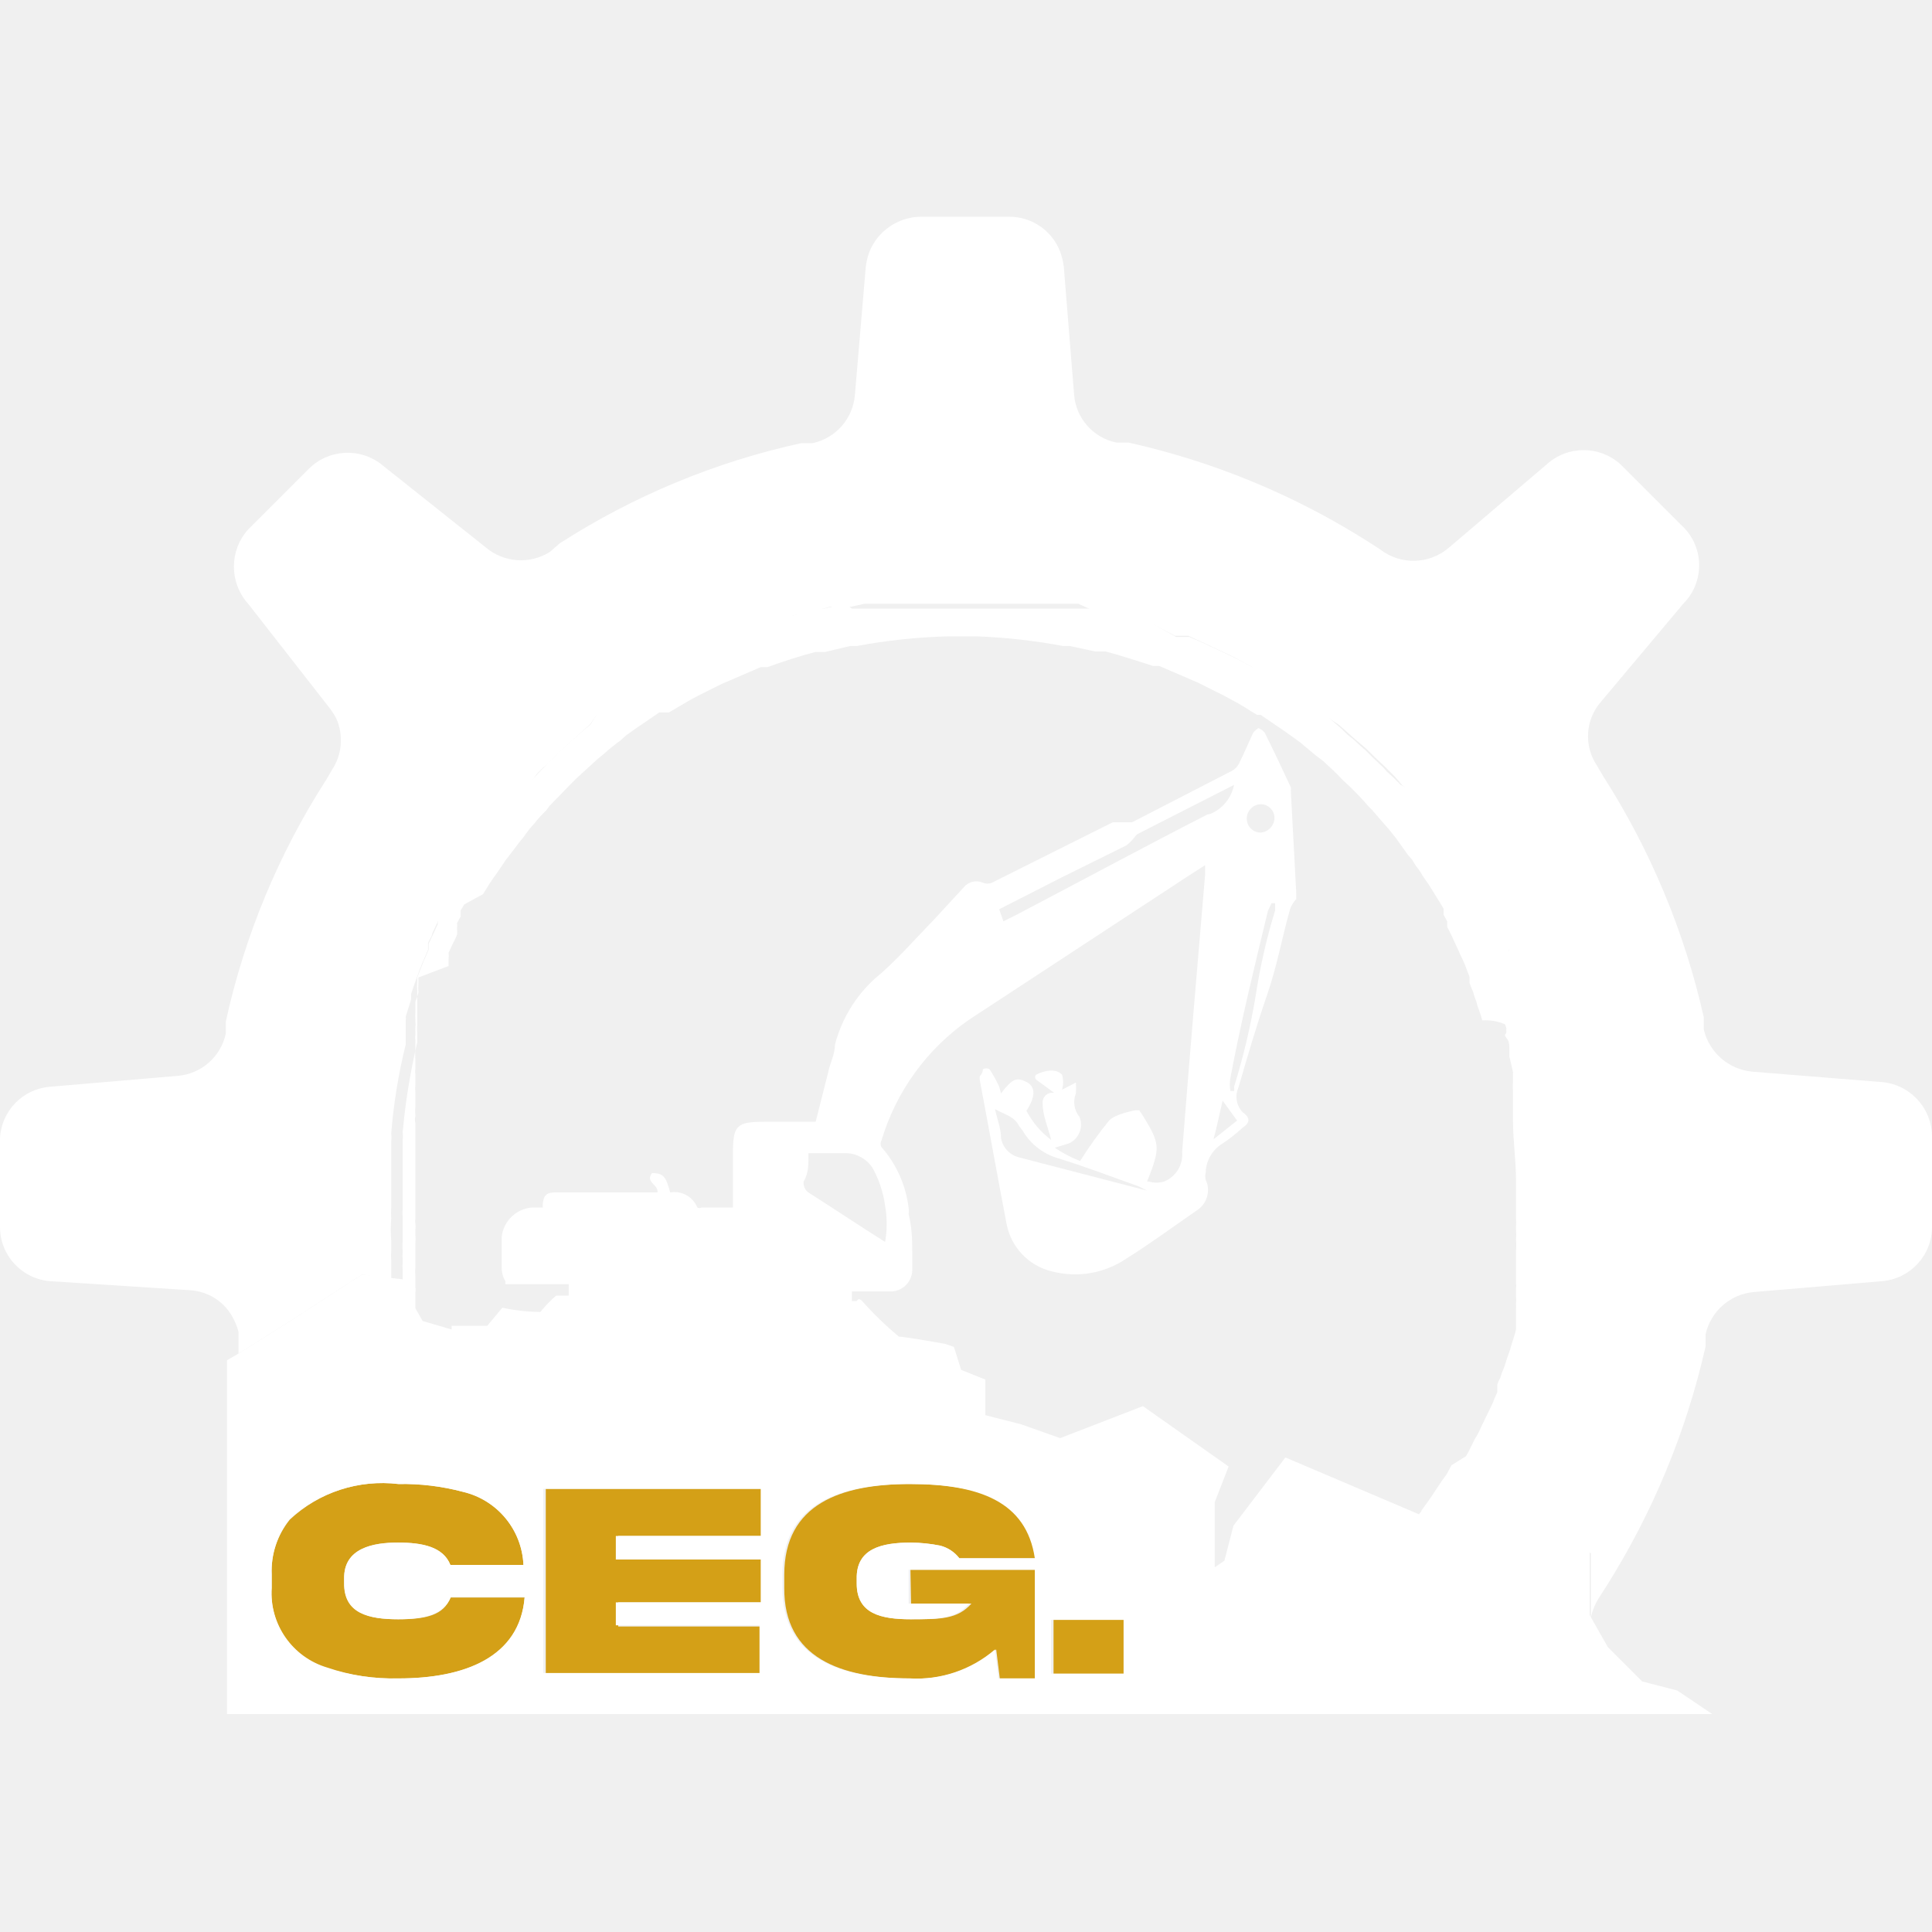
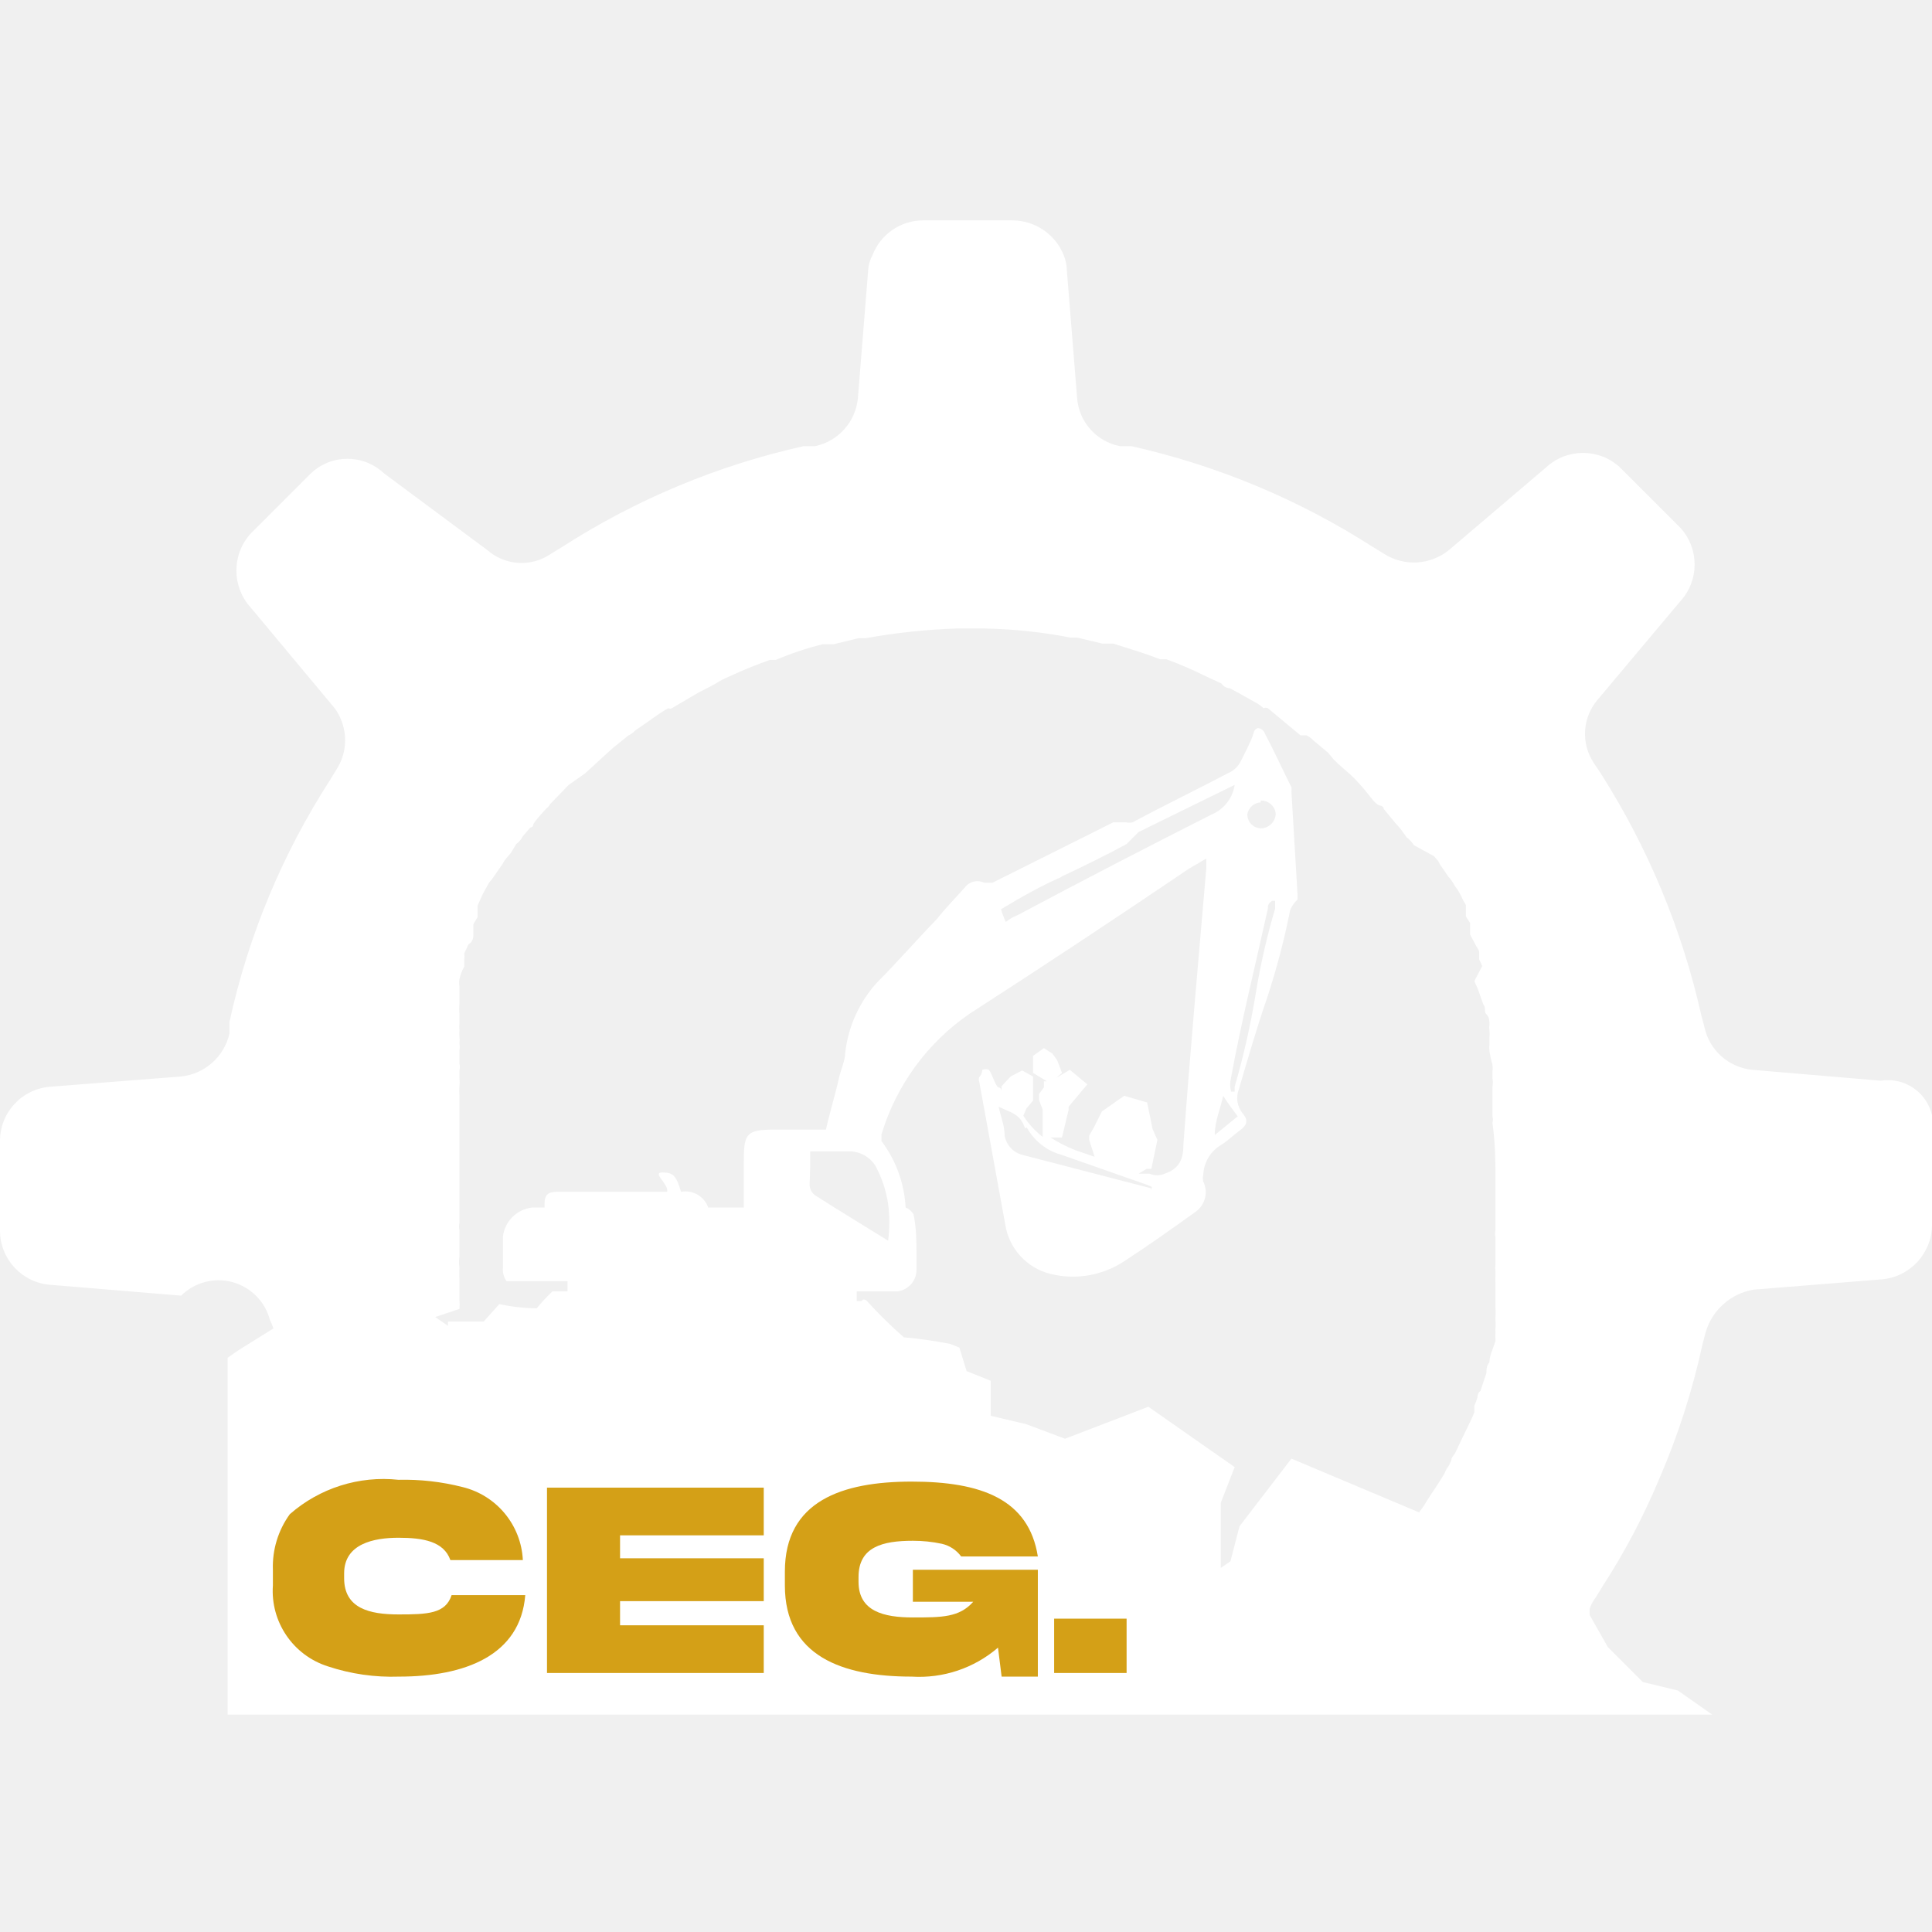
- <svg xmlns="http://www.w3.org/2000/svg" id="_01" data-name="01" viewBox="0 0 32 32">
+ <svg xmlns="http://www.w3.org/2000/svg" id="_01" data-name=" 01" viewBox="0 0 32 32">
  <defs>
    <style>.cls-1{fill:#fff;}.cls-2{fill:#d4a017;}</style>
  </defs>
-   <path class="cls-1" d="M32,18.85v1.47a.9.9,0,0,1-.83.9l-2.12.18a.9.9,0,0,0-.8.7l0,.2a12.71,12.71,0,0,1-1.66,4l-.11.17a1,1,0,0,0-.13.32l0-.06v-1l-1.13-.84-1,.16L24.2,25h0l.09-.15h0l.09-.14.06-.11,0-.05.09-.16h0a1.09,1.09,0,0,1,.08-.15c0-.05.05-.1.08-.16s.05-.1.08-.16a1.11,1.11,0,0,0,.07-.16l.06-.12a1.86,1.86,0,0,0,.1-.25.61.61,0,0,0,0-.12l.07-.16h0l.05-.15a1.72,1.72,0,0,0,.07-.21l.05-.14a0,0,0,0,1,0,0l0-.1v0a.06.06,0,0,1,0,0h0l0-.1,0-.12a1.24,1.24,0,0,0,0-.16.94.94,0,0,0,0-.16,1.94,1.94,0,0,1,0-.2l0-.15c0-.05,0-.13,0-.2l0-.18,0-.18c0-.06,0-.1,0-.16v0a.88.88,0,0,1,0-.17c0-.13,0-.25,0-.37a1.15,1.15,0,0,1,0-.19h0v-.38c0-.23,0-.45,0-.68a.66.66,0,0,0,0-.14,9,9,0,0,0-.24-1.47l0-.12c0-.07,0-.13-.05-.19s0-.06,0-.09a.64.64,0,0,1,0-.07l-.09-.28,0-.1c-.06-.17-.12-.34-.19-.51L25,15.73l-.05-.12-.08-.16s0-.1-.07-.16-.2-.38-.3-.57l-.09-.14s-.05-.08-.07-.13l-.05-.07a10.25,10.25,0,0,0-.83-1.13.6.6,0,0,1-.08-.08,1.25,1.25,0,0,0-.16-.17l-.11-.13,0,0-.11-.11-.06-.06-.17-.16-.12-.12-.08-.07-.14-.12L22.17,12,22,11.89l-.38-.28-.09-.07c-.24-.16-.48-.32-.74-.46a1.29,1.29,0,0,0-.16-.09l-.2-.11-.53-.25-.22-.1-.11,0-.11,0L19,10.29l-.12,0-.22-.07-.48-.12-.1,0L17.86,10l-.18,0-.13,0-.12,0-.18,0-.43,0-.24,0H15.42l-.24,0h-.3l-.13,0h-.3l-.13,0-.23.05-.24,0-.1,0-.23.06-.19.05-.05,0-.23.06-.11,0-.45.16-.11,0-.11,0-.22.1c-.17.08-.35.16-.52.26l-.21.11-.15.08c-.26.15-.51.31-.75.47l-.09.07c-.13.09-.26.18-.38.28L9.77,12l-.18.16-.13.12-.08.07-.12.12a1.37,1.37,0,0,0-.17.17L9,12.71l-.11.11,0,0L8.77,13l-.16.17-.08.09a10.14,10.14,0,0,0-.83,1.12l0,.08-.07.12-.09.15c-.1.18-.21.37-.3.56l-.08.17c0,.05-.05.1-.07.16l0,.11-.09.21c-.07.17-.13.34-.19.52l0,.09-.09.29a.14.14,0,0,1,0,.06s0,.06,0,.09l0,.14v.05l0,.12a9.19,9.19,0,0,0-.24,1.47.61.61,0,0,1,0,.14c0,.05,0,.13,0,.19s0,.32,0,.49V20h0a1.09,1.09,0,0,0,0,.18,2.31,2.31,0,0,0,0,.37c0,.06,0,.11,0,.17v0a.88.88,0,0,0,0,.16l0,.19,0,.12L6,21.11l0,0h0l-.16.1-1,.65-.89.56,0-.16,0-.2a.9.9,0,0,0-.08-.21.86.86,0,0,0-.72-.48L.83,21.22a.9.9,0,0,1-.83-.9V18.85A.9.9,0,0,1,.83,18l2.11-.18a.89.89,0,0,0,.8-.7l0-.2a12.26,12.26,0,0,1,1.66-4l.1-.17a.89.89,0,0,0,.07-.85,1.28,1.28,0,0,0-.14-.21L4.11,10a.92.92,0,0,1,0-1.23l1-1a.91.91,0,0,1,1.23-.06L8.05,9.07a.9.9,0,0,0,1.06.07L9.27,9a12.22,12.22,0,0,1,4-1.66l.19,0a.89.89,0,0,0,.7-.8l.18-2.12a1.14,1.14,0,0,1,.06-.25.93.93,0,0,1,.84-.58h1.47a.9.9,0,0,1,.85.58,1.14,1.14,0,0,1,.06.25l.17,2.11a.88.88,0,0,0,.7.8l.2,0a12.48,12.48,0,0,1,4,1.66l.17.11A.9.9,0,0,0,24,9.07l1.62-1.38a.91.91,0,0,1,1.22,0l1,1A.9.9,0,0,1,27.88,10l-1.36,1.62a.87.87,0,0,0-.07,1.06l.1.17a12.5,12.5,0,0,1,1.67,4l0,.2a.91.91,0,0,0,.8.7l2.11.17A.91.91,0,0,1,32,18.85Z" />
-   <path class="cls-2" d="M7.46,26.46H8.69c-.08,1-1,1.34-2.09,1.34a3.63,3.63,0,0,1-1.18-.17A1.29,1.29,0,0,1,4.5,26.3v-.22a1.35,1.35,0,0,1,.3-.91,2.24,2.24,0,0,1,1.8-.59,3.87,3.87,0,0,1,1.07.13h0a1.3,1.3,0,0,1,1,1.21H7.46c-.12-.3-.46-.37-.87-.37s-.9.09-.89.6v.07c0,.5.41.6.89.6S7.35,26.75,7.46,26.46Z" />
-   <rect class="cls-2" x="17.45" y="26.83" width="1.2" height="0.9" />
-   <polygon class="cls-2" points="10.24 25.44 10.24 25.83 12.63 25.83 12.63 26.54 10.24 26.54 10.24 26.94 12.63 26.94 12.63 27.73 9.04 27.73 9.04 24.66 12.63 24.66 12.63 25.44 10.24 25.44" />
-   <path class="cls-2" d="M15.08,26h2.08V27.8h-.6l-.06-.48a2,2,0,0,1-1.42.48c-1.15,0-2.1-.34-2.09-1.5v-.22c0-1.17.94-1.5,2.09-1.5s2,.29,2.09,1.23H15.89a.58.58,0,0,0-.32-.21,2.61,2.61,0,0,0-.48-.05c-.49,0-.91.1-.9.6v.08c0,.5.41.59.9.59s.77,0,1-.26h-1Z" />
-   <path class="cls-1" d="M27.78,28l-.58-.15-.57-.57-.3-.53,0-.06v-1l-1.12-.84-1,.16.06-.09h0l.1-.14h0a1.19,1.19,0,0,1,.09-.15l.06-.11,0,0,.08-.16h0a1.09,1.09,0,0,0,.08-.15c0-.06.06-.11.08-.16a1.3,1.3,0,0,0,.08-.17.8.8,0,0,0,.08-.16,1,1,0,0,0,.05-.12,2.56,2.56,0,0,0,.11-.24s0-.09.05-.13a1.66,1.66,0,0,1,.06-.16h0l.06-.15a1.72,1.72,0,0,1,.07-.21s0-.09,0-.14a0,0,0,0,0,0,0l0-.1v0s0,0,0,0h0a.3.3,0,0,0,0-.1l0-.12c0-.05,0-.11,0-.16s0-.1,0-.16,0-.13,0-.19a1.31,1.31,0,0,0,0-.15l0-.2,0-.18a1.11,1.11,0,0,0,0-.19.88.88,0,0,0,0-.16v0a1.11,1.11,0,0,1,0-.17l0-.37a1.09,1.09,0,0,1,0-.18h0v-.37a5.08,5.08,0,0,0,0-.68.76.76,0,0,0,0-.15,10.45,10.45,0,0,0-.23-1.47l0-.12a1.33,1.33,0,0,1,0-.19l0-.08a.64.64,0,0,0,0-.07l-.09-.29a.32.32,0,0,0,0-.09c-.06-.17-.12-.35-.19-.52L25,15.72a.54.54,0,0,0,0-.11.71.71,0,0,0-.07-.16l-.08-.16a5.12,5.12,0,0,0-.3-.57l-.08-.14-.08-.13,0-.08a10.14,10.14,0,0,0-.83-1.12l-.07-.09L23.2,13l-.12-.12,0,0-.11-.1-.05-.06-.18-.17-.12-.12-.08-.07-.13-.12a1.22,1.22,0,0,1-.18-.16L22,11.88l-.37-.28-.1-.07c-.24-.16-.48-.32-.74-.46L20.65,11l-.21-.11-.53-.25-.21-.09-.11,0-.11,0L19,10.28l-.11,0-.23-.07-.48-.13-.09,0-.25,0-.19,0-.13,0-.12,0-.18,0-.43,0-.24,0H15.42l-.24,0h-.3l-.18,0h-.12l-.12,0-.12,0-.23,0L14,10l-.35.08-.12,0-.19.05h0l-.22.07-.12,0-.12,0-.21.08-.11,0-.12,0-.1,0-.24.11-.1.05-.32.15-.11.06-.2.11a6.5,6.5,0,0,0-.63.37l-.17.11-.57.41L9.78,12a9.36,9.36,0,0,0-1.33,1.34,1,1,0,0,0-.13.16l-.14.18-.07.09L8,13.88l-.2.3-.06.08c-.13.2-.25.4-.36.61L7.36,15l-.05.1-.06.1a.54.54,0,0,1,0,.11l-.15.32,0,.1c-.07.15-.13.31-.19.46l0,.09a.56.56,0,0,0,0,.12l0,.07,0,.1a.14.14,0,0,1,0,.06v.06l0,0,0,.1v.08s0,0,0,.06,0,0,0,.05a.68.68,0,0,0,0,.12h0l0,.06,0,.11a10.61,10.61,0,0,0-.24,1.48.71.71,0,0,1,0,.14c0,.05,0,.12,0,.19s0,.32,0,.49V20h0a1.09,1.09,0,0,0,0,.18c0,.13,0,.25,0,.37a.88.88,0,0,0,0,.17v0a1,1,0,0,0,0,.16,1.24,1.24,0,0,0,0,.18l0,.13h0L6,21.11l0,0h0l-.16.1-1,.65-.89.56-.19.11v5.86H28.36ZM6.6,26.82c.41,0,.75-.07.87-.37H8.69c-.08,1-1,1.35-2.09,1.35a3.38,3.38,0,0,1-1.18-.18A1.29,1.29,0,0,1,4.5,26.3v-.22a1.38,1.38,0,0,1,.3-.92,2.27,2.27,0,0,1,1.8-.58,3.87,3.87,0,0,1,1.07.13h0a1.3,1.3,0,0,1,1,1.21H7.46c-.12-.3-.46-.37-.87-.37s-.9.09-.89.6v.07C5.69,26.73,6.11,26.82,6.6,26.82Zm6-1.38h-2.4v.39h2.4v.71h-2.4v.38l0,0h2.38v.79H9V24.66h3.6Zm2.45,1.38c.48,0,.78,0,1-.26h-1V26h2.09V27.8h-.6l-.06-.48a2,2,0,0,1-1.42.48c-1.16,0-2.1-.34-2.1-1.5v-.22c0-1.17.94-1.5,2.1-1.5s1.94.29,2.08,1.23H15.89a.58.58,0,0,0-.32-.21,2.61,2.61,0,0,0-.48-.05c-.49,0-.91.1-.9.6v.08c0,.5.4.59.89.59Zm-1.7-7.72c.25,0,.46,0,.68,0a.54.54,0,0,1,.42.24,1.8,1.8,0,0,1,.21.63,1.72,1.72,0,0,1,0,.6l-.33-.21-.6-.39-.31-.2a.2.2,0,0,1-.11-.2C13.4,19.42,13.39,19.27,13.39,19.1Zm5.26,8.62h-1.2v-.89h1.2Zm5.43-3.45-.08.15-.08.11,0,0-.1.15h0l-.1.15-.13.18a.18.18,0,0,1-.05.07h0l-2.21-.94-.86,1.13-.15.58-.16.11,0-1.08.23-.59-1.42-1-1.37.53-.65-.23-.59-.15,0-.59-.4-.16-.12-.38-.14-.05s-.72-.13-.77-.12a5.67,5.67,0,0,1-.61-.59c-.06-.07-.09,0-.09,0h-.08v0h0l0,0v-.16h.67a.36.36,0,0,0,.33-.35v-.23c0-.24,0-.46-.06-.7a.38.38,0,0,0,0-.1A1.86,1.86,0,0,0,14.6,19a.11.11,0,0,1,0-.11,3.73,3.73,0,0,1,1.45-2l3.63-2.38.28-.18v.16c-.13,1.53-.26,3.06-.38,4.59a.48.48,0,0,1-.3.49.43.43,0,0,1-.25,0l-.1,0H19c.22-.56.22-.62-.07-1.09l-.06-.09s-.05,0-.06,0-.34.06-.44.17a6.72,6.72,0,0,0-.48.67,2.1,2.1,0,0,1-.42-.22l.23-.07a.34.34,0,0,0,.18-.44v0a.39.39,0,0,1-.06-.39,1.1,1.1,0,0,0,0-.18l-.23.12a.43.43,0,0,0,0-.25c-.09-.1-.27-.08-.43,0a.06.06,0,0,0,0,.08l0,0,.3.22-.05,0a.16.16,0,0,0-.14.18l0,0c0,.2.09.39.14.6a1.42,1.42,0,0,1-.35-.38L17,18.4c.15-.23.16-.4,0-.48s-.23-.06-.42.19L16.55,18a2.09,2.09,0,0,0-.16-.29.11.11,0,0,0-.11,0s0,.07-.05.11a.19.19,0,0,0,0,.08c.15.79.29,1.58.44,2.36a1,1,0,0,0,.76.8,1.51,1.51,0,0,0,1.22-.21c.4-.25.78-.53,1.17-.8a.4.4,0,0,0,.15-.51.24.24,0,0,1,0-.12.58.58,0,0,1,.28-.48,2.69,2.69,0,0,0,.33-.26c.12-.08.14-.16,0-.26a.37.37,0,0,1-.07-.4c.15-.51.29-1,.47-1.52s.26-1,.39-1.45a.54.54,0,0,1,.1-.16l0,0v-.1l-.09-1.69a.13.13,0,0,0,0-.06c-.14-.3-.28-.6-.43-.9a.21.21,0,0,0-.11-.08s-.07.05-.09.09-.14.32-.22.48a.29.29,0,0,1-.13.14l-1.65.85-.11,0-.21,0-2,1a.19.19,0,0,1-.15,0,.27.27,0,0,0-.32.08l-.47.51c-.34.35-.66.72-1,1a2.24,2.24,0,0,0-.66,1.09c0,.16-.08.3-.11.45l-.21.83h-.85c-.46,0-.52.06-.52.52V20h-.52a.07.07,0,0,1-.07,0,.41.41,0,0,0-.45-.25c-.07-.27-.12-.32-.3-.32-.12.15.11.19.09.32H9.2c-.15,0-.2.05-.21.2V20H8.81a.55.55,0,0,0-.5.48V21a.43.43,0,0,0,.06.22l0,0,0,.05.05,0,0,0h1v.19l-.21,0,0,0a2.2,2.2,0,0,0-.26.27,3.12,3.12,0,0,1-.63-.07l-.25.3-.59,0,0,.06h0L7,21.88H7l-.12-.21h0v0l0-.15s0-.07,0-.11a.24.24,0,0,0,0-.09l0-.17a1.11,1.11,0,0,1,0-.17l0-.19,0-.19h0a1,1,0,0,0,0-.16v-.06a.57.57,0,0,0,0-.12.16.16,0,0,1,0-.07V19.6c0-.32,0-.64,0-1a.2.2,0,0,1,0-.11,1.1,1.1,0,0,1,0-.18c0-.06,0-.1,0-.16v-.05a.68.68,0,0,1,0-.14l0-.15v0a.5.5,0,0,1,0-.12l0-.11a1.89,1.89,0,0,1,0-.23l0-.11a.45.45,0,0,1,0-.11s0-.07,0-.11a.49.49,0,0,0,0-.11,1.42,1.42,0,0,1,0-.16c0-.05,0-.11,0-.16a1.31,1.31,0,0,0,.05-.15l0,0a.88.88,0,0,1,0-.15l0-.1L7.43,16s0-.07,0-.11a.54.54,0,0,0,0-.11l.07-.15a1,1,0,0,0,.07-.15.45.45,0,0,0,0-.1.41.41,0,0,0,0-.09l.06-.11s0-.07,0-.1l.06-.1L8,14.81l0,0,.1-.16s.07-.11.11-.16l.11-.16.06-.09.07-.09.1-.13a1.34,1.34,0,0,1,.11-.14l.11-.15.08-.09a2.09,2.09,0,0,1,.2-.22l.05-.07L9.44,13l.11-.11.35-.32.11-.09a2.65,2.65,0,0,1,.26-.21l.1-.09h0l0,0,0,0,.14-.1.41-.28.06,0,.1,0,.34-.2.13-.07.14-.07.26-.13.65-.28.11,0c.25-.09.52-.18.79-.25l.08,0h0l.08,0,.42-.1.11,0a9.68,9.68,0,0,1,1.51-.16h.48a9.78,9.78,0,0,1,1.43.16l.11,0,.42.09.08,0h0l.09,0c.27.07.53.16.79.24l.1,0,.65.28.26.13.14.07.13.07a3.79,3.79,0,0,1,.34.2l.1.06.06,0,.41.28.14.1,0,0,0,0,0,0,.11.08.25.21.12.09c.12.11.23.21.34.33l.11.1c.11.11.21.21.31.33l.06.06.19.22.08.09.12.15.1.14.1.14.07.08.06.1a.91.91,0,0,1,.11.16l.11.16.1.16,0,0,.08.13.06.1,0,.1.06.11,0,.09.05.1s.05.1.07.15l.07.15a1.17,1.17,0,0,0,.05.11l.05.11.08.21,0,.1a1.56,1.56,0,0,0,.06.15,0,0,0,0,0,0,0,.88.88,0,0,0,.05.15,1,1,0,0,0,.05.16,1,1,0,0,1,.05.16A.84.84,0,0,1,25,17l0,.1,0,.11a.52.52,0,0,1,0,.11l.06.23,0,.11a.5.5,0,0,1,0,.12v0l0,.15a.59.59,0,0,0,0,.14v.05c0,.05,0,.11,0,.16l0,.18s0,.07,0,.11c0,.32.05.64.05,1v.62a.57.57,0,0,1,0,.12c0,.05,0,0,0,.06a.88.88,0,0,1,0,.16h0a1.11,1.11,0,0,1,0,.19c0,.06,0,.13,0,.19l0,.17,0,.17a.29.29,0,0,1,0,.09s0,.08,0,.12a.89.89,0,0,1,0,.14.64.64,0,0,1,0,.09l0,.11s0,0,0,.05,0,.11,0,.16-.07.23-.1.35h0l-.06.17h0a.88.88,0,0,1-.05.15v0a.78.78,0,0,0-.05.14.54.54,0,0,0-.05.11l0,.13-.05.11a1,1,0,0,1-.07.16,0,0,0,0,1,0,0l-.15.31a1.14,1.14,0,0,1-.1.19l-.07.14a1.09,1.09,0,0,1-.08.15ZM21,15.09l.06-.13.06,0s0,.08,0,.12a9.77,9.77,0,0,0-.32,1.4A11.34,11.34,0,0,1,20.44,18a.19.19,0,0,1,0,.07h-.06a.55.55,0,0,1,0-.22C20.55,16.94,20.78,16,21,15.09Zm-.35-1.53a.24.24,0,0,1,.23-.24.23.23,0,0,1,.23.23h0a.25.25,0,0,1-.23.24.23.23,0,0,1-.23-.23Zm-.16,5-.39.31c.06-.23.1-.42.15-.64ZM20,13.49C19,14,17.89,14.6,16.82,15.16l-.2.1-.07-.2,1-.51L18.66,14a.8.8,0,0,0,.13-.13.17.17,0,0,1,.06-.06L20.44,13a.66.66,0,0,1-.39.48Zm-1,6.23v0l-2.12-.55a.4.4,0,0,1-.3-.32c0-.16-.06-.3-.1-.48.16.09.32.12.4.28l.06.08a1,1,0,0,0,.57.45c.46.14.9.31,1.35.47Z" />
+   <path id="Engrane" class="cls-1" d="M32,18.81v1.48a.91.91,0,0,1-.83.9l-2.12.17a1,1,0,0,0-.8.71l-.05.19a12,12,0,0,1-.72,2.24,11.27,11.27,0,0,1-.94,1.78l-.11.18a.64.64,0,0,0-.13.32l-2.84-1.45.05-.22,0-.07s0,0,0,0,.08-.1.11-.16l.09-.14h0l.1-.15a0,0,0,0,1,0,0l.07-.11a1.09,1.09,0,0,0,.08-.15h0a.55.55,0,0,0,.08-.15c0-.05.05-.08.07-.13l.09-.19.15-.31s0,0,0,0a1.26,1.26,0,0,0,.07-.16l0-.11a.69.69,0,0,0,.05-.13s0-.08.05-.11l.05-.15s0,0,0,0l.05-.15h0c0-.06,0-.11.05-.18h0c0-.11.06-.22.1-.35a1,1,0,0,1,0-.16.09.09,0,0,1,0-.05.45.45,0,0,0,0-.11s0-.05,0-.08a.89.89,0,0,0,0-.14s0-.08,0-.12,0-.06,0-.09l0-.18a1.35,1.35,0,0,1,0-.18,1.25,1.25,0,0,1,0-.19c0-.06,0-.13,0-.19v0s0-.11,0-.16v-.06a.3.3,0,0,1,0-.13V19.6c0-.32,0-.64-.05-1a.22.22,0,0,0,0-.11c0-.06,0-.11,0-.17s0-.12,0-.17v0c0-.05,0-.1,0-.15a.37.37,0,0,0,0-.14v0s0-.08,0-.11a.45.45,0,0,0,0-.11,1.89,1.89,0,0,1-.05-.23.45.45,0,0,1,0-.11s0-.08,0-.11a.7.7,0,0,0,0-.12.45.45,0,0,1,0-.11c0-.05,0-.11-.05-.16s0-.11-.05-.16l-.05-.14a.06.06,0,0,0,0,0l-.05-.14a1.17,1.17,0,0,1-.05-.11L24.55,16l-.05-.11s0-.08,0-.12-.05-.09-.07-.14l-.08-.15,0-.09,0-.1-.07-.11,0-.1,0-.09a1.09,1.09,0,0,1-.08-.15s0,0,0,0a.86.86,0,0,0-.1-.16.76.76,0,0,0-.11-.16l-.11-.16a.53.53,0,0,1-.06-.1l-.07-.08L23.42,14a.5.5,0,0,0-.12-.13l-.11-.15-.08-.09-.19-.23s0-.05-.07-.06-.2-.21-.3-.32l-.11-.12c-.11-.11-.23-.2-.35-.32L22,12.47l-.25-.21a.38.38,0,0,0-.11-.08l0,0s0,0-.05,0,0,0-.05,0l-.12-.1L21,11.73a.08.08,0,0,0-.07,0l-.09-.07-.34-.19-.13-.07s-.09,0-.14-.08l-.26-.12a6.36,6.36,0,0,0-.65-.28l-.1,0c-.26-.1-.53-.18-.78-.26h-.1l-.08,0-.42-.1h-.11a8.34,8.34,0,0,0-1.42-.15h-.47a10.59,10.59,0,0,0-1.5.16l-.12,0-.41.1h-.1l-.08,0a5.1,5.1,0,0,0-.78.26l-.1,0c-.22.08-.45.17-.66.27a1.49,1.49,0,0,0-.25.13l-.15.08-.12.06-.34.2-.1.06a.06.06,0,0,1-.06,0c-.15.08-.27.18-.42.28l-.13.09s0,0,0,0l0,0h0a.31.31,0,0,1-.11.08l-.26.21-.11.1-.35.32L9.42,13l-.31.32a.19.19,0,0,1-.06.07c-.07.08-.13.14-.19.22s0,.07-.08.1l-.12.14a.35.35,0,0,1-.11.13l-.09.15-.07.08s-.05.06-.06.09l-.11.16s-.08.12-.12.16L8,14.8s0,0,0,0L7.91,15l0,.1,0,.09-.07.12,0,.09,0,.1s0,.1-.08.14l-.07.15a.54.54,0,0,1,0,.11s0,.07,0,.11a.69.69,0,0,0-.08.21.33.33,0,0,0,0,.12l0,.14s0,0,0,0l0,.15a.75.75,0,0,0,0,.16c0,.05,0,.11,0,.16a.45.45,0,0,0,0,.11.66.66,0,0,0,0,.11.45.45,0,0,1,0,.11.42.42,0,0,1,0,.12l0,.22a.23.23,0,0,1,0,.11s0,.09,0,.12h0a.8.8,0,0,1,0,.15.66.66,0,0,0,0,.14v.05c0,.05,0,.11,0,.16s0,.11,0,.18,0,.06,0,.11c0,.32,0,.64,0,1v.61a.3.3,0,0,0,0,.13v.07s0,.11,0,.16h0c0,.07,0,.13,0,.2a.63.63,0,0,0,0,.19,1.35,1.35,0,0,0,0,.18l0,.14v0s0,.07,0,.1,0,.08,0,.11a.8.8,0,0,1,0,.15v0l-3,1-.06-.27a.8.8,0,0,1,0-.15l0-.19a1.31,1.31,0,0,0-.08-.21A.88.88,0,0,0,3,21.46L.83,21.28a.9.9,0,0,1-.83-.9V18.91A.9.9,0,0,1,.83,18L3,17.83a.92.92,0,0,0,.8-.71l0-.19a12.17,12.17,0,0,1,1.66-4l.11-.18a.89.89,0,0,0,.07-.85.74.74,0,0,0-.13-.21L4.15,10.06a.91.91,0,0,1,0-1.22l1-1a.88.88,0,0,1,1.21,0L8.07,9.11a.86.86,0,0,0,1.06.06l.18-.11a12.36,12.36,0,0,1,4-1.67l.19,0a.9.9,0,0,0,.71-.8l.17-2.12a.55.55,0,0,1,.07-.24.9.9,0,0,1,.85-.58h1.47a.92.92,0,0,1,.85.58.69.69,0,0,1,.05.24l.17,2.12a.88.88,0,0,0,.71.8l.19,0a12.45,12.45,0,0,1,4,1.67l.18.11A.92.92,0,0,0,24,9.11l1.61-1.37a.9.9,0,0,1,1.22,0l1,1a.9.9,0,0,1,0,1.22l-1.36,1.62a.87.87,0,0,0-.07,1.06l.12.18a12.61,12.61,0,0,1,1.66,4l.05.19a.9.9,0,0,0,.8.71l2.12.18A.75.75,0,0,1,32,18.81Z" />
+   <path id="Excav" class="cls-1" d="M27.79,28l-.58-.14-.58-.58-.3-.53,0-.07v-1l-1.12-.83-1,.16-.61.08h0l-2.21-.93-.86,1.12-.15.58-.16.11,0-1.08.23-.59-1.43-1-1.38.53-.64-.24-.59-.14,0-.58-.4-.16-.12-.39-.15-.06a7.5,7.5,0,0,0-.77-.11,7.56,7.56,0,0,1-.61-.6c-.06-.06-.09,0-.09,0h-.08v0h0l0,0v-.16h.67a.36.36,0,0,0,.32-.35V20.8c0-.22,0-.46-.05-.69A.28.28,0,0,0,15,20a2,2,0,0,0-.4-1.1s0-.08,0-.11a3.73,3.73,0,0,1,1.46-2q1.83-1.18,3.63-2.4l.29-.17v.16c-.13,1.52-.27,3.07-.38,4.59,0,.23-.07.39-.31.47a.31.31,0,0,1-.25,0l-.1,0-.08,0,.13-.08.08,0,0,0,.1-.48-.08-.18L19,18.26l-.38-.11-.37.26-.13.26-.08.14,0,.07.09.28-.32-.11a2.27,2.27,0,0,1-.41-.21l.08,0,.11,0,.11-.46,0-.05.31-.37-.29-.24-.22.13.09-.08-.08-.21-.08-.11-.14-.09-.18.13,0,.28.23.14-.05,0,0,.05,0,.05-.08.11v.1l.06.16,0,.34v.11a1.34,1.34,0,0,1-.32-.35L17,18.36l.11-.13,0-.19v-.21l-.18-.1-.19.1-.15.16,0,.08h0s0-.05-.05-.06-.1-.21-.16-.29a.14.14,0,0,0-.11,0s0,.07-.05.12a.11.11,0,0,0,0,.08l.43,2.36a1,1,0,0,0,.75.82,1.54,1.54,0,0,0,1.22-.21c.4-.26.78-.53,1.17-.81a.4.4,0,0,0,.14-.51.21.21,0,0,1,0-.11.6.6,0,0,1,.27-.48c.12-.07.23-.18.34-.26s.14-.16.05-.27a.4.4,0,0,1-.07-.41c.15-.51.29-1,.47-1.52a12.38,12.38,0,0,0,.38-1.45.52.52,0,0,1,.12-.17h0V14.8l-.1-1.69a.23.23,0,0,0,0-.07c-.15-.3-.29-.61-.44-.89a.13.13,0,0,0-.11-.09s-.06,0-.08.09-.14.32-.22.48a.44.44,0,0,1-.13.14c-.55.29-1.11.56-1.65.85a.23.23,0,0,1-.11,0c-.07,0-.16,0-.21,0l-2,1s-.11,0-.14,0a.26.26,0,0,0-.32.08c-.16.18-.32.34-.46.52-.34.35-.66.72-1,1.06A2.09,2.09,0,0,0,14,17.43c0,.14-.08.3-.11.45s-.15.56-.21.83c0,0,0,0-.05,0h-.8c-.46,0-.51.06-.51.51V20h-.53s-.06,0-.06,0a.4.4,0,0,0-.45-.26c-.08-.27-.13-.32-.31-.32s.11.19.08.32H9.23c-.15,0-.21.05-.21.19V20h-.2a.55.55,0,0,0-.49.48V21a.33.33,0,0,0,.06.22s0,0,0,0l.05,0s0,0,0,0a.06.06,0,0,0,0,0h0l.07,0h.89v.17l-.2,0-.05,0a2.85,2.85,0,0,0-.26.28,3.1,3.1,0,0,1-.62-.07l-.26.29-.59,0,0,.07h0l-.45-.31h0l-.12-.21h0l-.56-.48L6,21.06l0,0,0,0-.16.09-1,.66-.9.56-.17.12V28.4H28.36Zm-8.73-8.32-2.12-.55a.4.4,0,0,1-.3-.32c0-.16-.06-.3-.1-.48.16.08.32.11.4.27s0,.07.07.08a.94.94,0,0,0,.58.45l1.34.47a.94.94,0,0,1,.15.06A0,0,0,0,0,19.06,19.71Zm1.06-.88c0-.23.09-.42.14-.65.08.13.16.23.24.34Zm.76-5.54a.24.24,0,0,1,.25.22.25.25,0,0,1-.25.24.23.23,0,0,1-.22-.24A.24.24,0,0,1,20.88,13.29ZM21,15.05c0-.05,0-.08.07-.13l.05,0c0,.05,0,.08,0,.13a11.33,11.33,0,0,0-.32,1.4A13.16,13.16,0,0,1,20.45,18s0,0,0,.08h-.06a.46.46,0,0,1,0-.23C20.56,16.92,20.79,16,21,15.05Zm-3.42-.53c.36-.17.73-.35,1.08-.54l.13-.13s0,0,.07-.07L20.45,13a.63.63,0,0,1-.38.49c-1.07.54-2.15,1.1-3.22,1.67a.72.72,0,0,0-.19.11,1.31,1.31,0,0,1-.08-.21C16.91,14.86,17.23,14.68,17.59,14.52Zm-4.17,4.55c.24,0,.47,0,.67,0a.51.51,0,0,1,.42.24,1.91,1.91,0,0,1,.21.63,2.3,2.3,0,0,1,0,.61l-.34-.21L13.82,20l-.3-.19a.22.22,0,0,1-.11-.21C13.42,19.39,13.42,19.24,13.42,19.07Z" />
+   <g id="ceg.">
+     <path class="cls-2" d="M7.48,26.42H8.7c-.08,1-1,1.35-2.09,1.35a3.37,3.37,0,0,1-1.18-.17,1.31,1.31,0,0,1-.91-1.34V26a1.48,1.48,0,0,1,.28-.92,2.35,2.35,0,0,1,1.8-.57,3.91,3.91,0,0,1,1.06.12h0a1.31,1.31,0,0,1,1,1.21H7.46c-.11-.31-.45-.37-.86-.37s-.9.1-.9.59v.08c0,.5.42.6.9.6S7.38,26.73,7.48,26.42Z" />
+     <rect class="cls-2" x="17.46" y="26.81" width="1.2" height="0.9" />
+     <polygon class="cls-2" points="10.27 25.43 10.27 25.81 12.65 25.81 12.65 26.52 10.27 26.52 10.27 26.92 12.65 26.92 12.65 27.71 9.06 27.71 9.06 24.64 12.65 24.64 12.65 25.43 10.27 25.43" />
+     <path class="cls-2" d="M15.1,26h2.09v1.77h-.6l-.06-.48a2,2,0,0,1-1.43.48c-1.15,0-2.1-.34-2.1-1.51v-.23c0-1.17.95-1.49,2.1-1.49s1.94.29,2.09,1.24H15.92a.55.55,0,0,0-.32-.21,2.28,2.28,0,0,0-.48-.05c-.5,0-.9.1-.9.6v.08c0,.49.42.59.9.59s.77,0,1-.26h-1V26Z" />
+   </g>
</svg>
